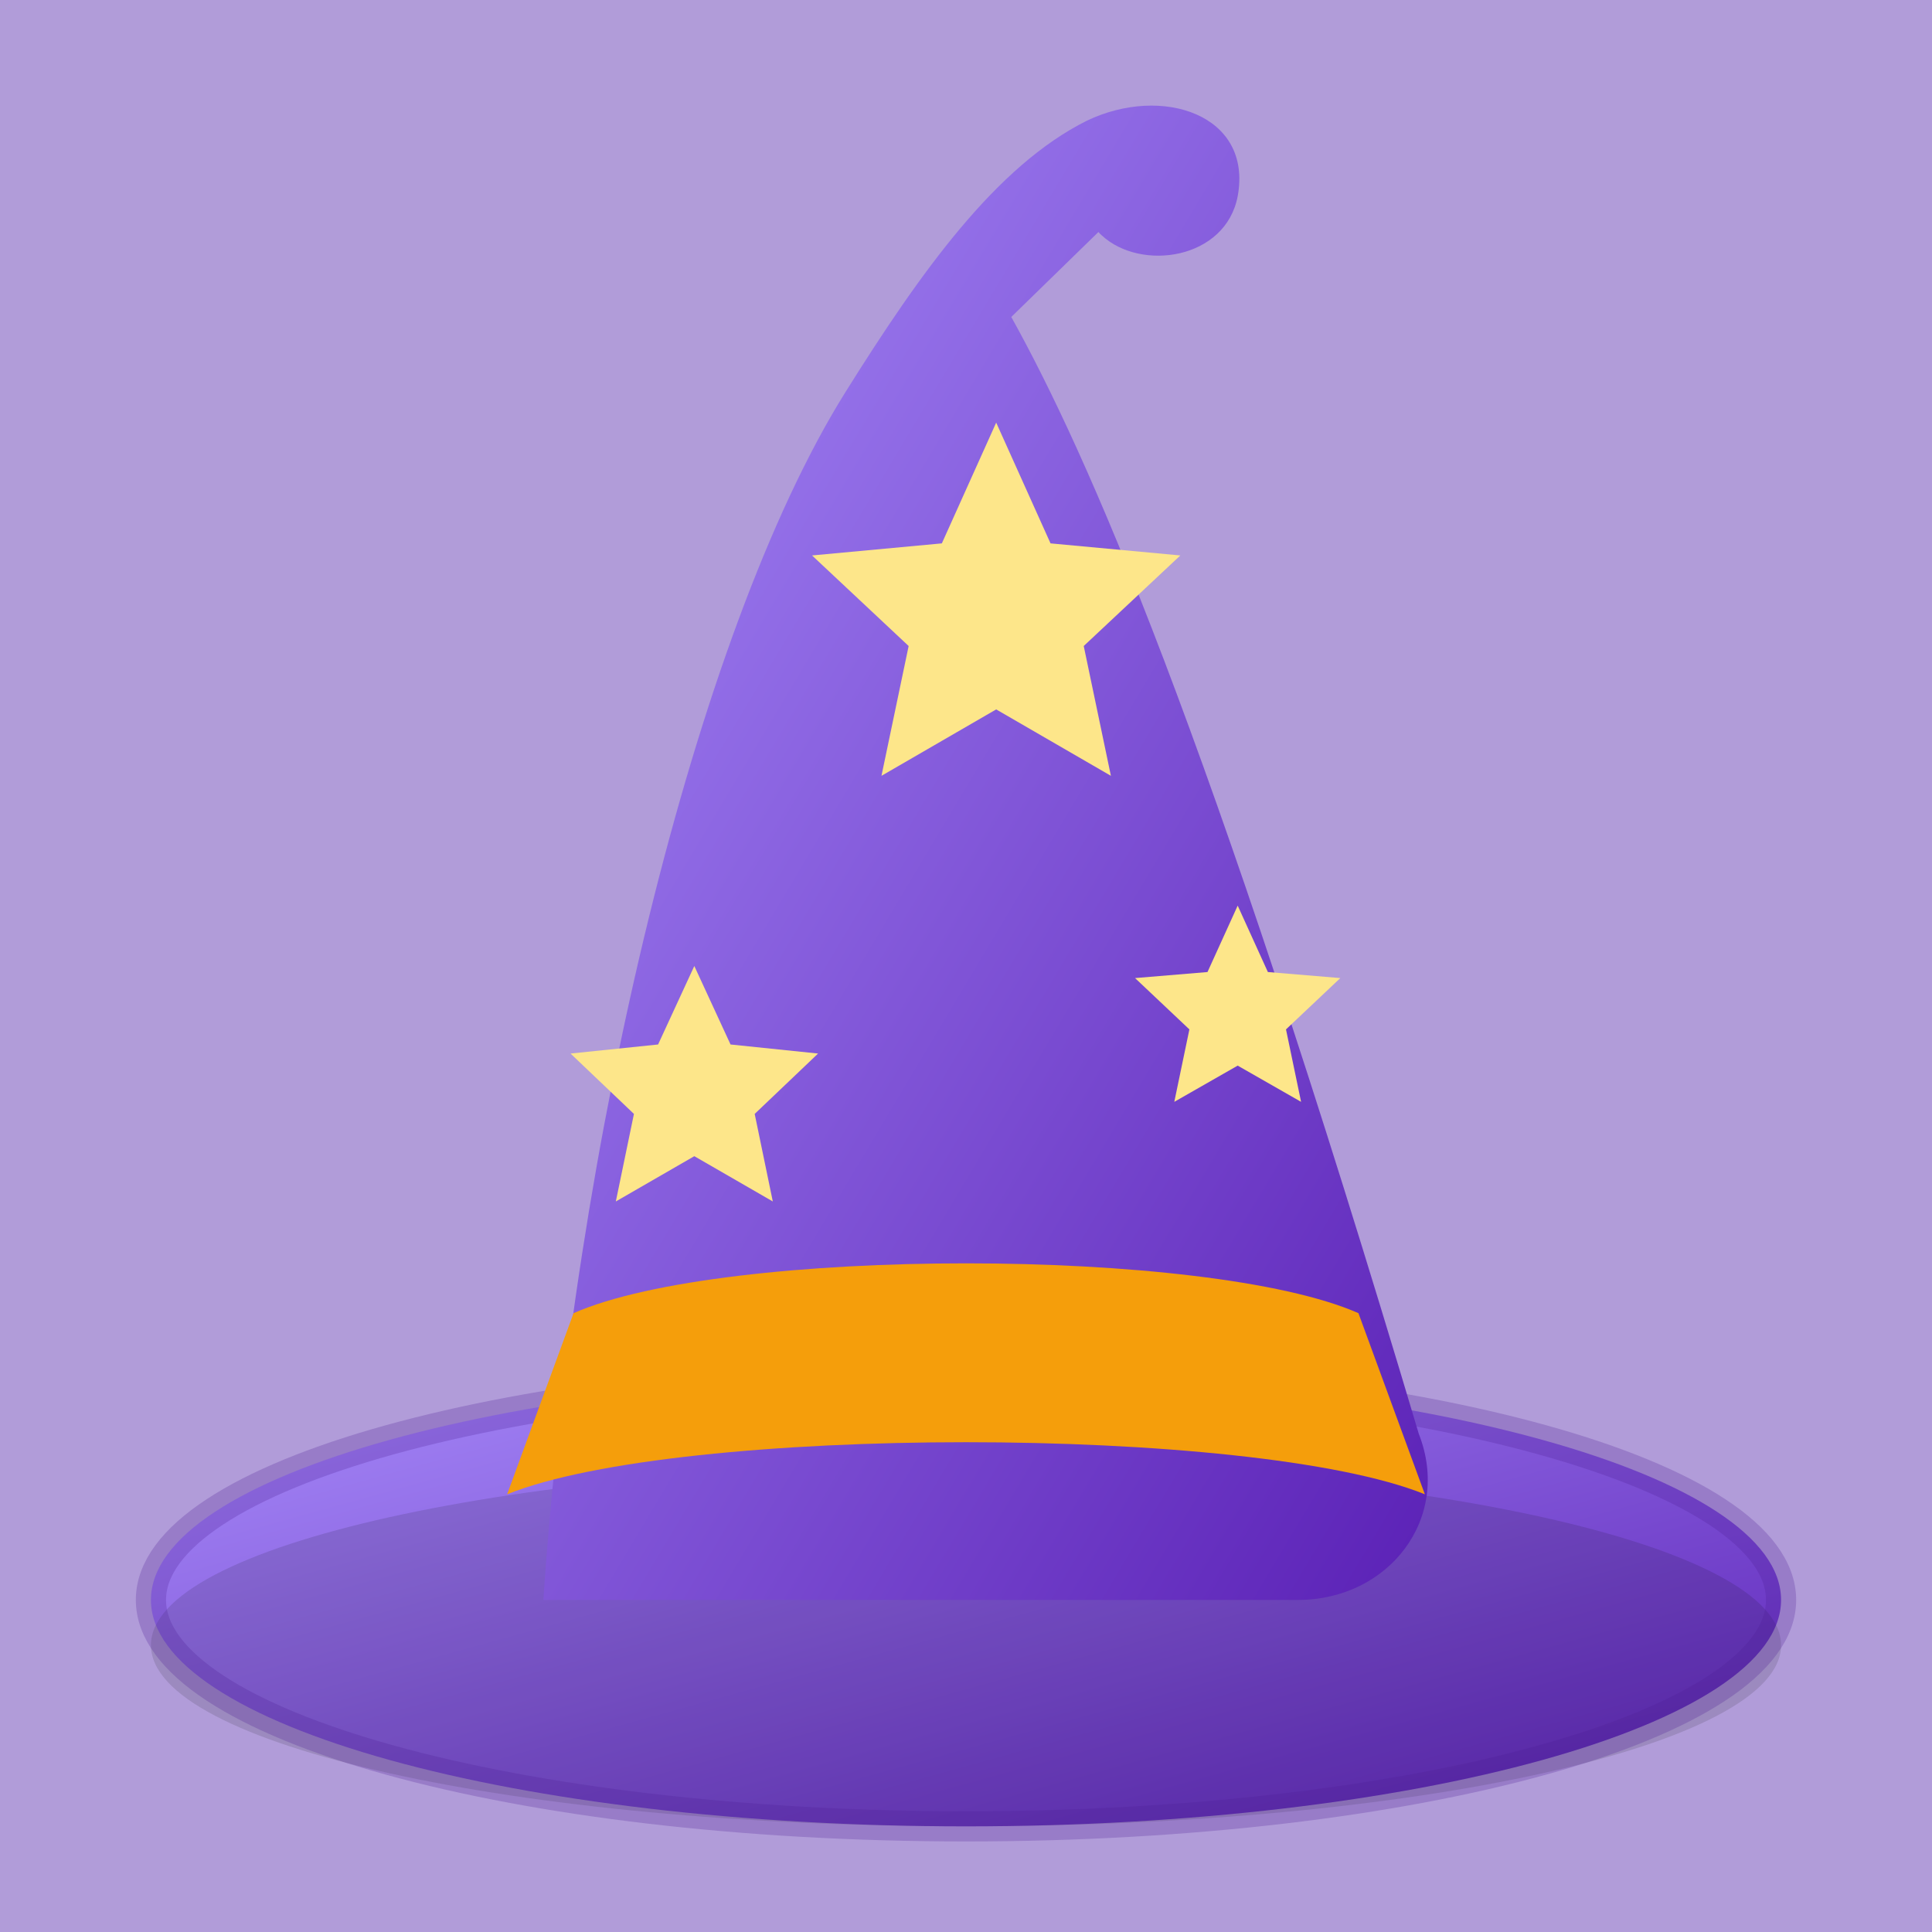
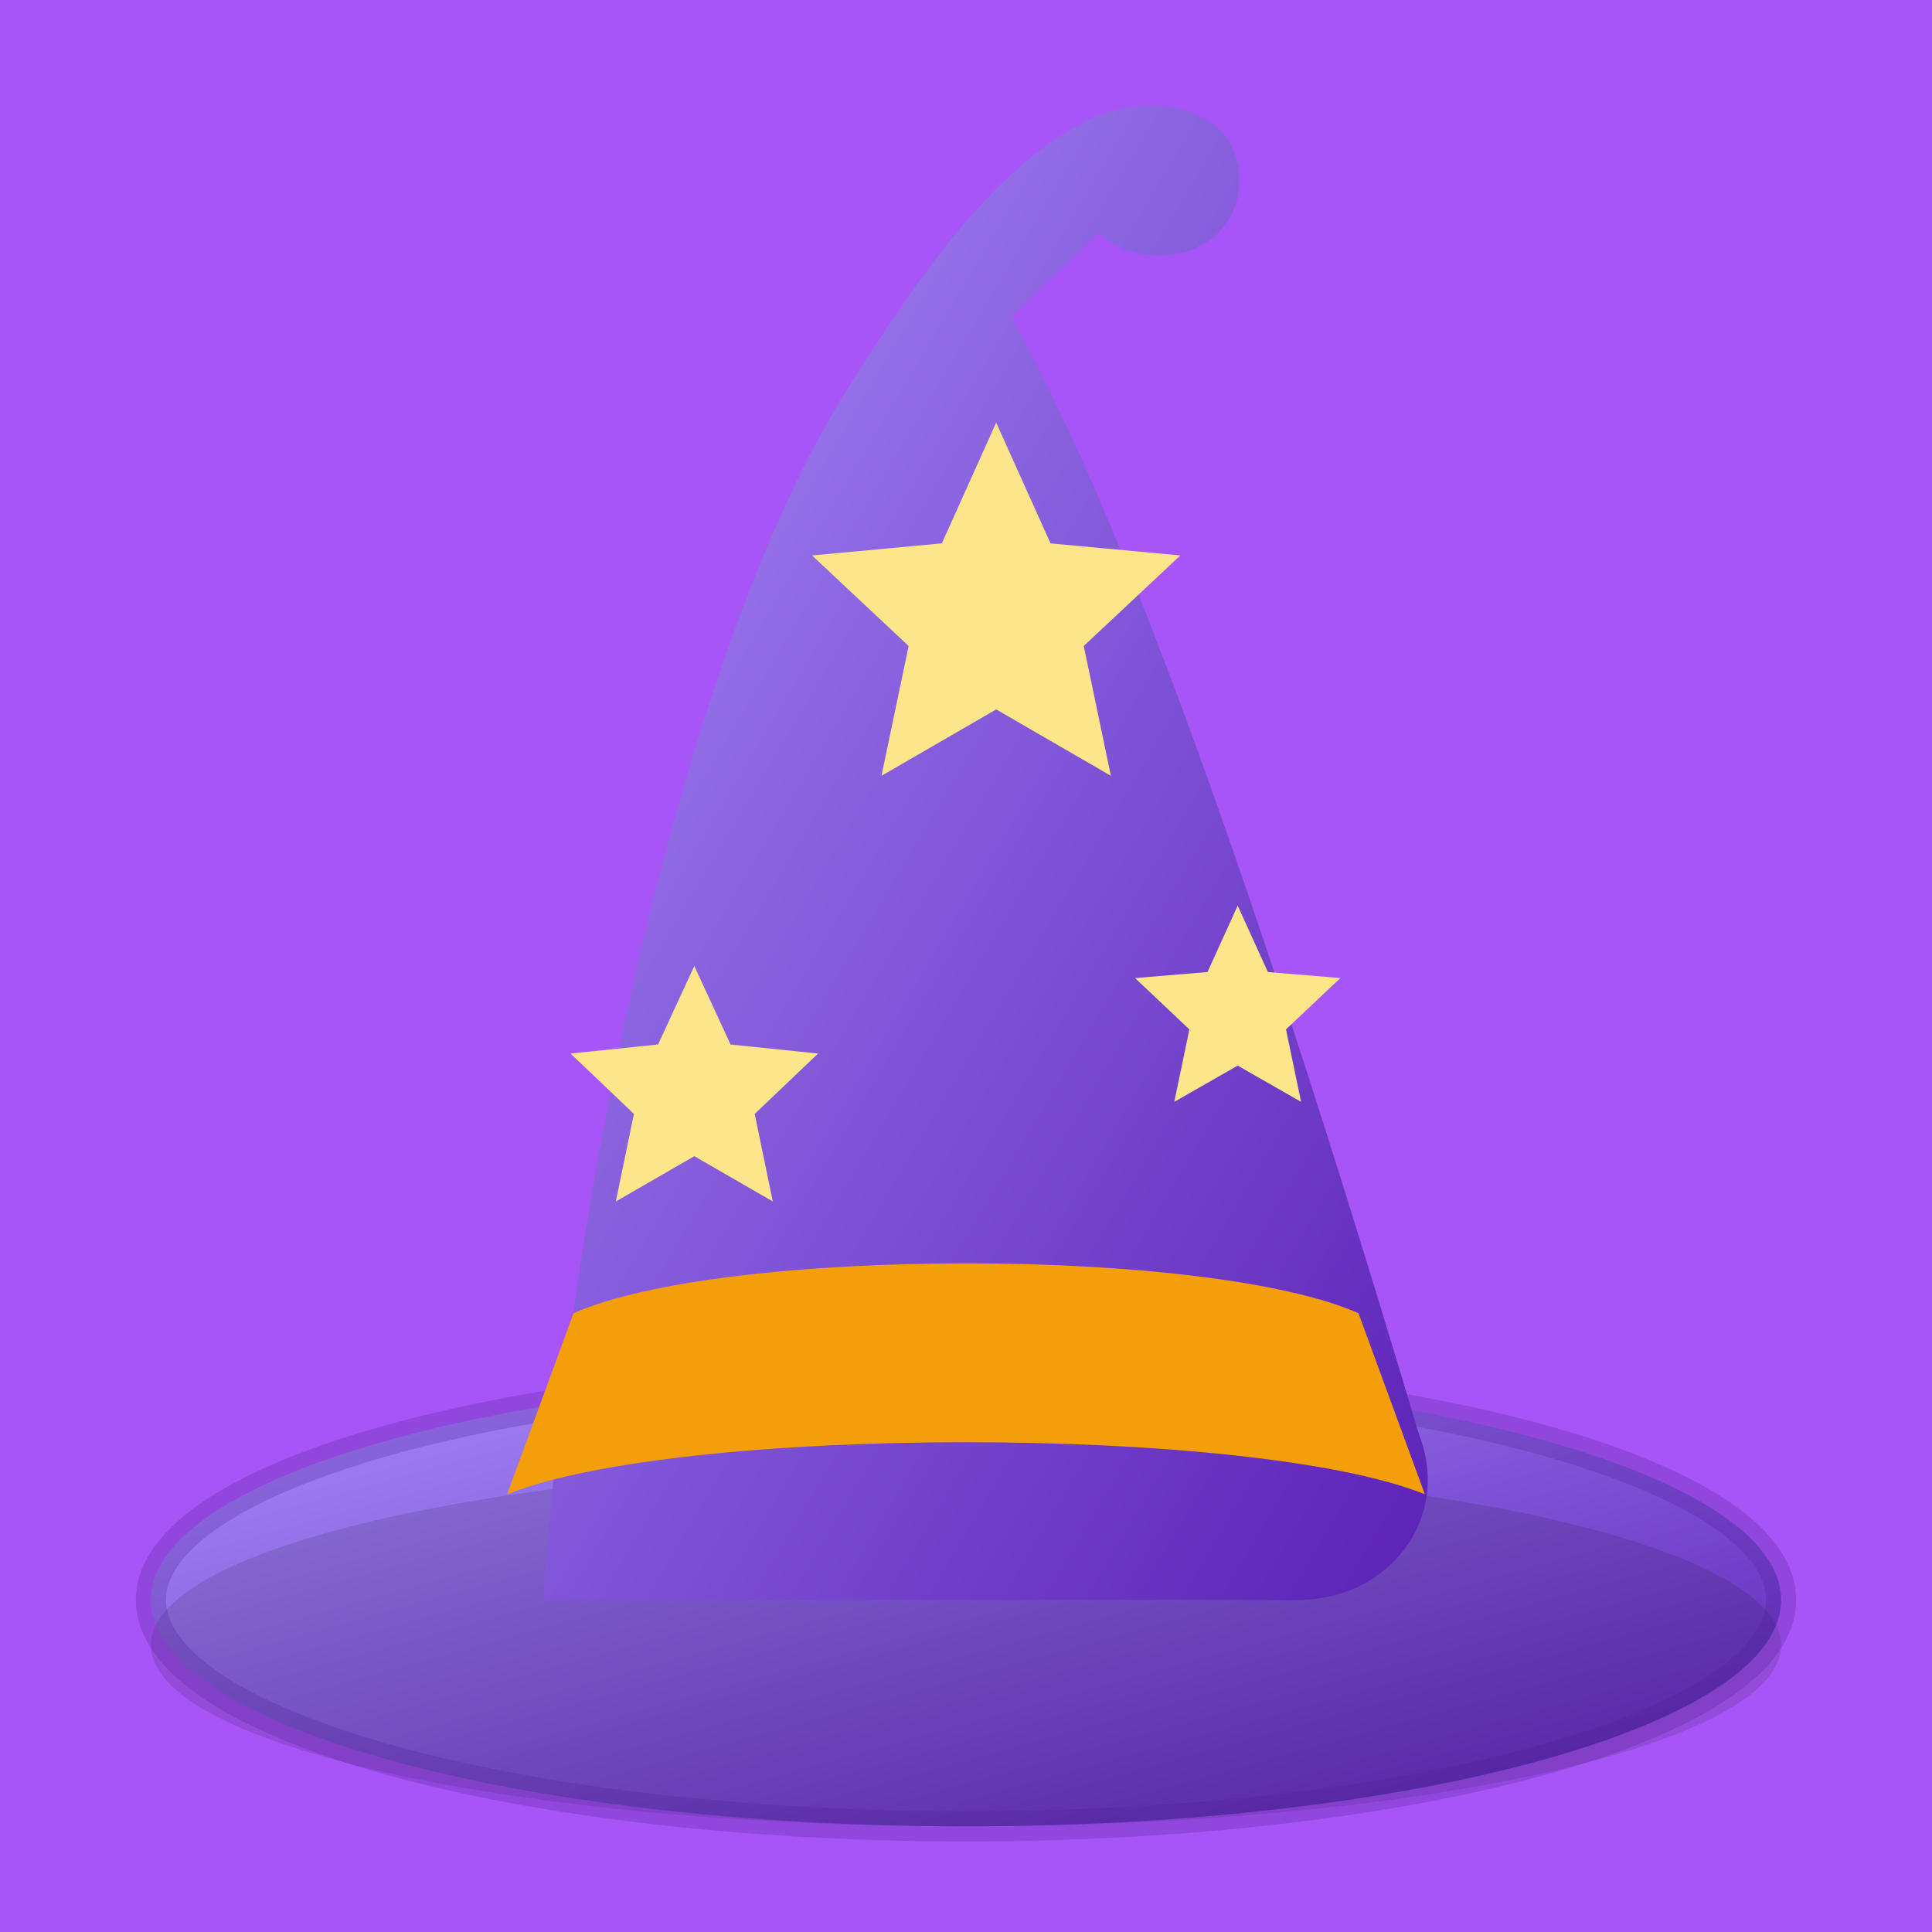
<svg xmlns="http://www.w3.org/2000/svg" viewBox="0 0 64 64">
  <defs>
    <linearGradient id="hatGradient" x1="0%" y1="0%" x2="100%" y2="100%">
      <stop offset="0%" stop-color="#a78bfa" />
      <stop offset="100%" stop-color="#5b21b6" />
    </linearGradient>
  </defs>
-   <rect width="64" height="64" fill="#B19CD9" />
+   <rect width="64" height="64" fill="#A855F7" />
  <ellipse cx="32" cy="53" rx="27" ry="7.5" fill="url(#hatGradient)" />
  <ellipse cx="32" cy="54.5" rx="27" ry="6" fill="#000000" opacity="0.12" />
  <ellipse cx="32" cy="53" rx="27" ry="7.5" fill="none" stroke="#4c1d95" stroke-opacity="0.25" stroke-width="1" />
  <path d="M18 53            C 19 38 23 21 28 13            C 30.5 9 33 5.5 36 4            C 38.5 2.8 41.5 3.8 41 6.5            C 40.6 8.6 37.8 9 36.5 7.8            C 35.8 7.2 36.6 6.3 37.5 6.6            L 33.5 10.5            C 36 15 40 24 47 47.5            C 48.1 50.3 46 53 43 53            Z" fill="url(#hatGradient)" />
  <path d="M19 43.5 C24 41.3 40 41.3 45 43.5 L47.2 49.5 C41.5 47.2 22.5 47.2 16.8 49.5 Z" fill="#f59e0b" />
  <g fill="#fde68a">
    <path d="M33 14 l1.8 4 4.3 0.4 -3.2 3 0.9 4.3 -3.8 -2.2 -3.8 2.2 0.9 -4.3 -3.2 -3 4.3 -0.4 Z" />
    <path d="M23 32 l1.2 2.6 2.9 0.3 -2.1 2 0.6 2.9 -2.6 -1.5 -2.6 1.5 0.6 -2.9 -2.1 -2 2.9 -0.3 Z" />
    <path d="M41 30 l1 2.2 2.4 0.2 -1.8 1.7 0.5 2.4 -2.1 -1.2 -2.1 1.2 0.5 -2.4 -1.8 -1.7 2.4 -0.2 Z" />
  </g>
</svg>
